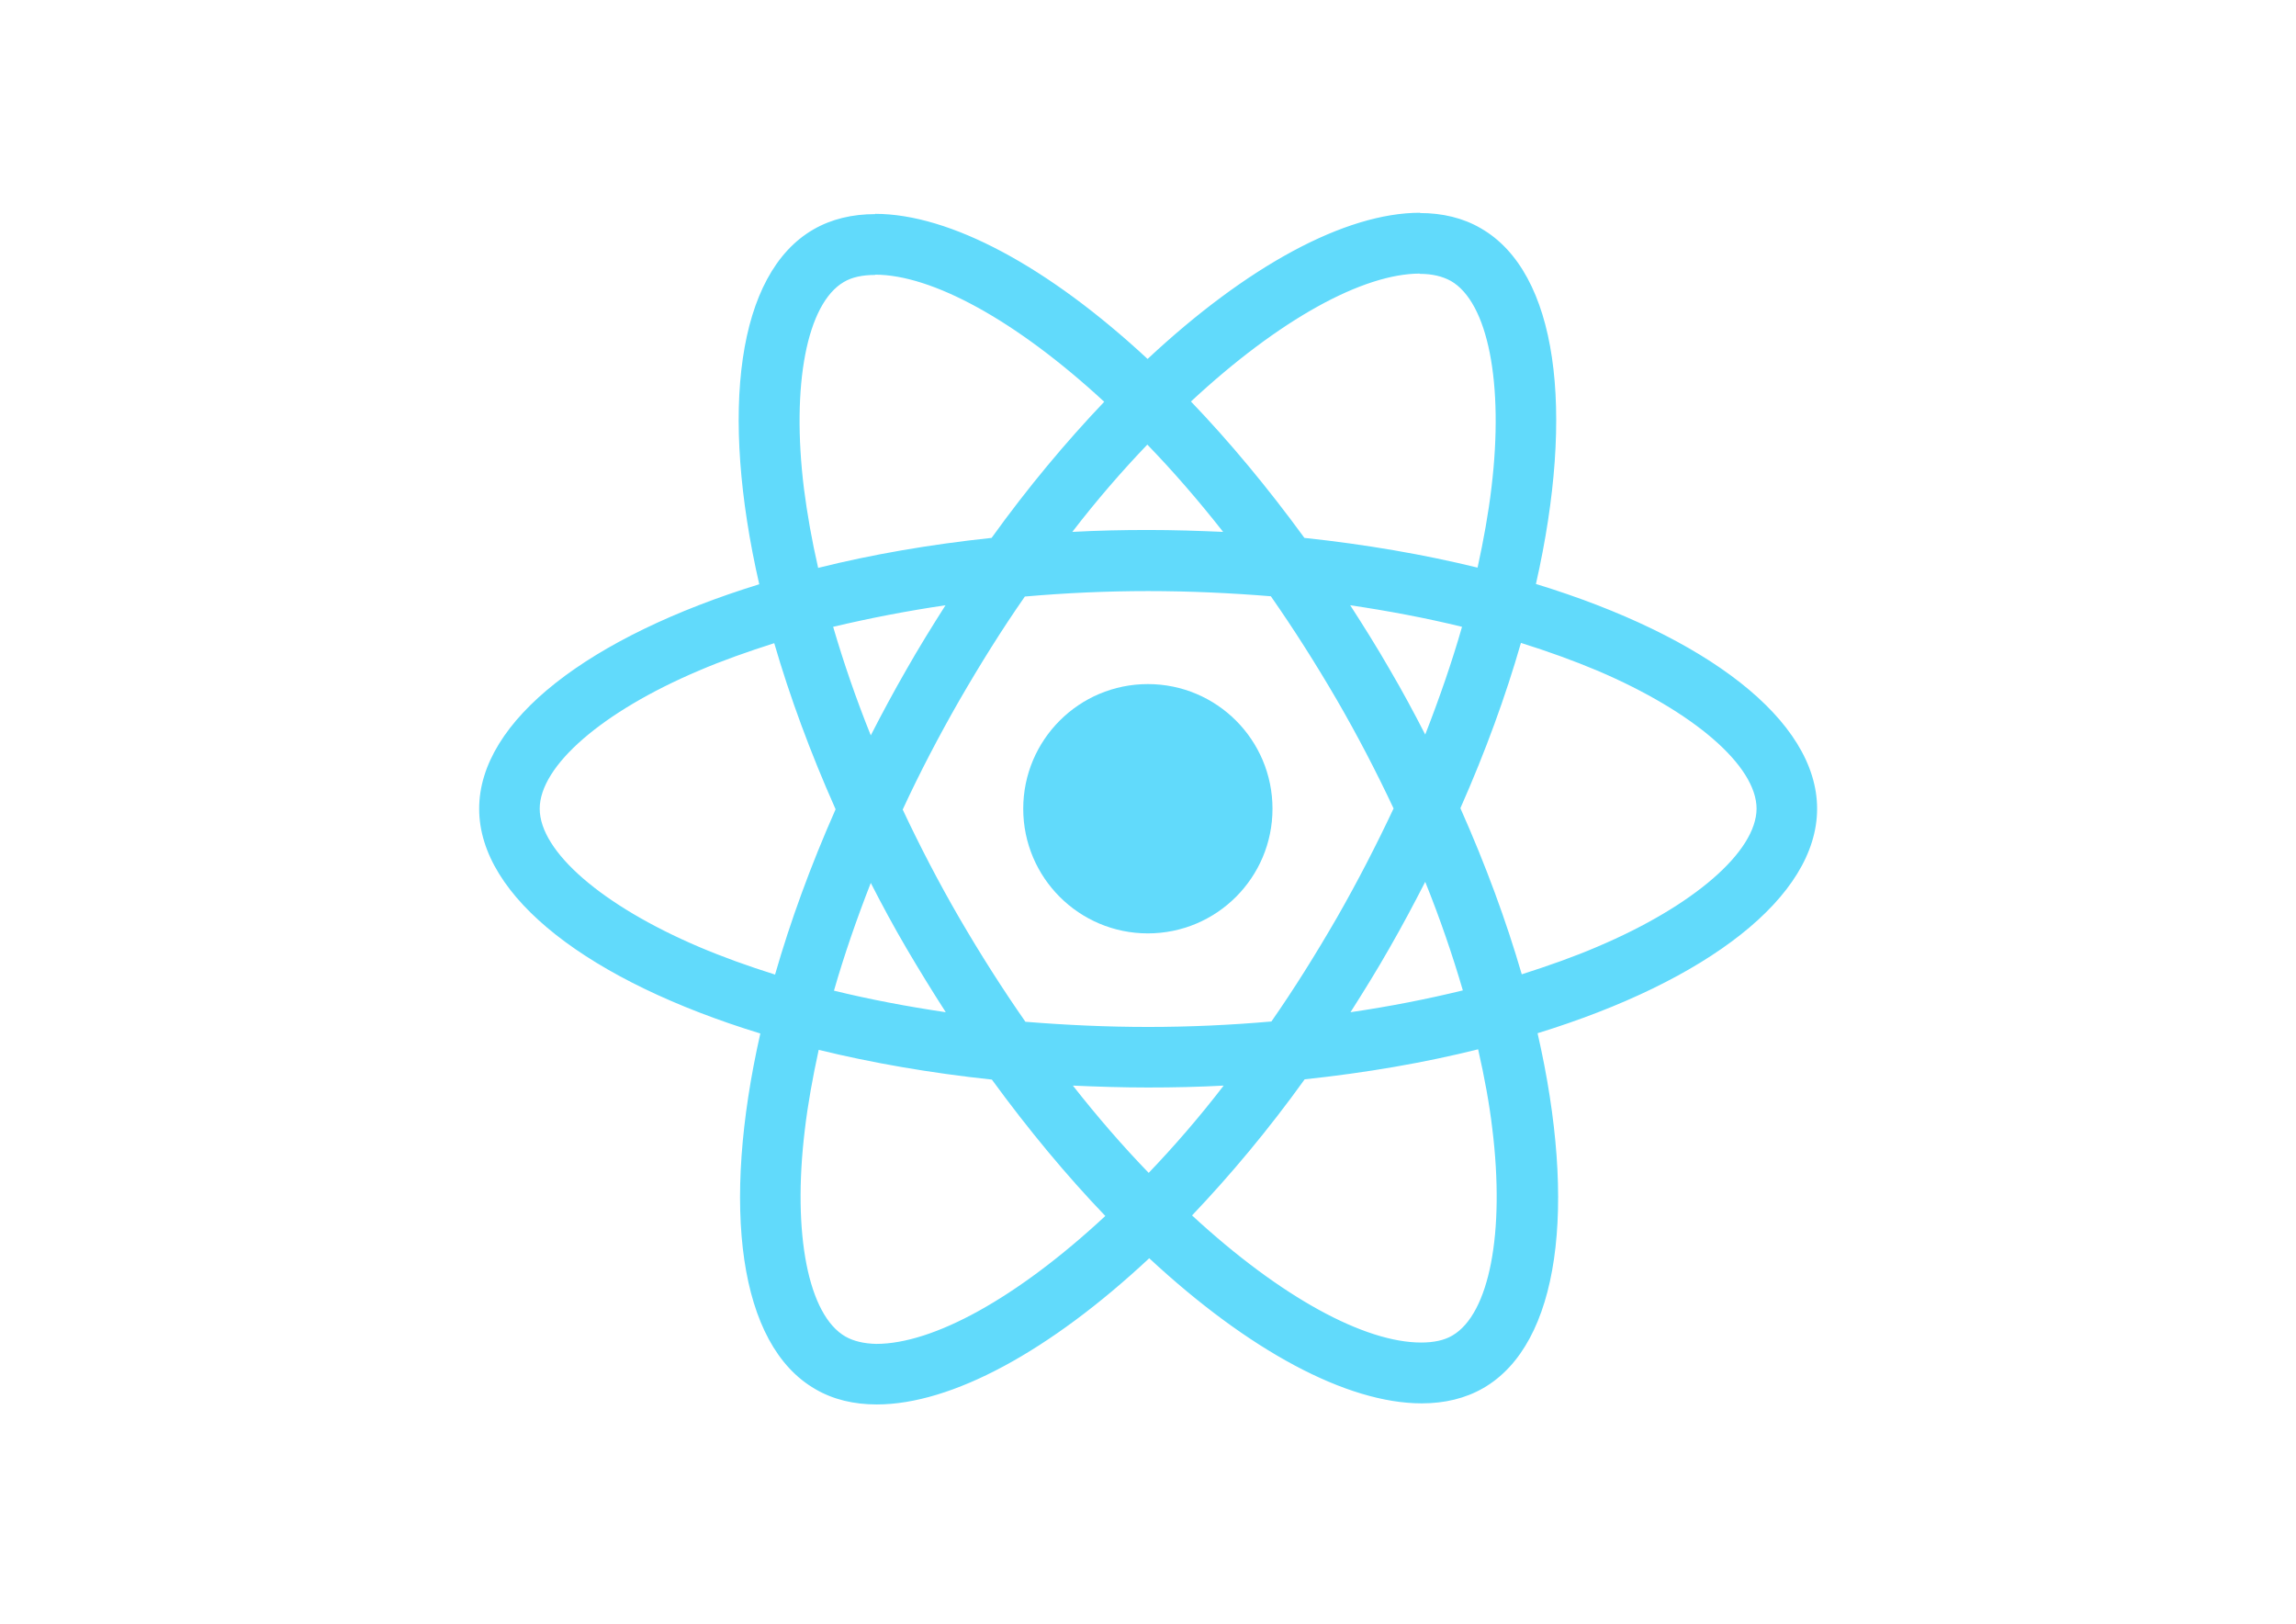
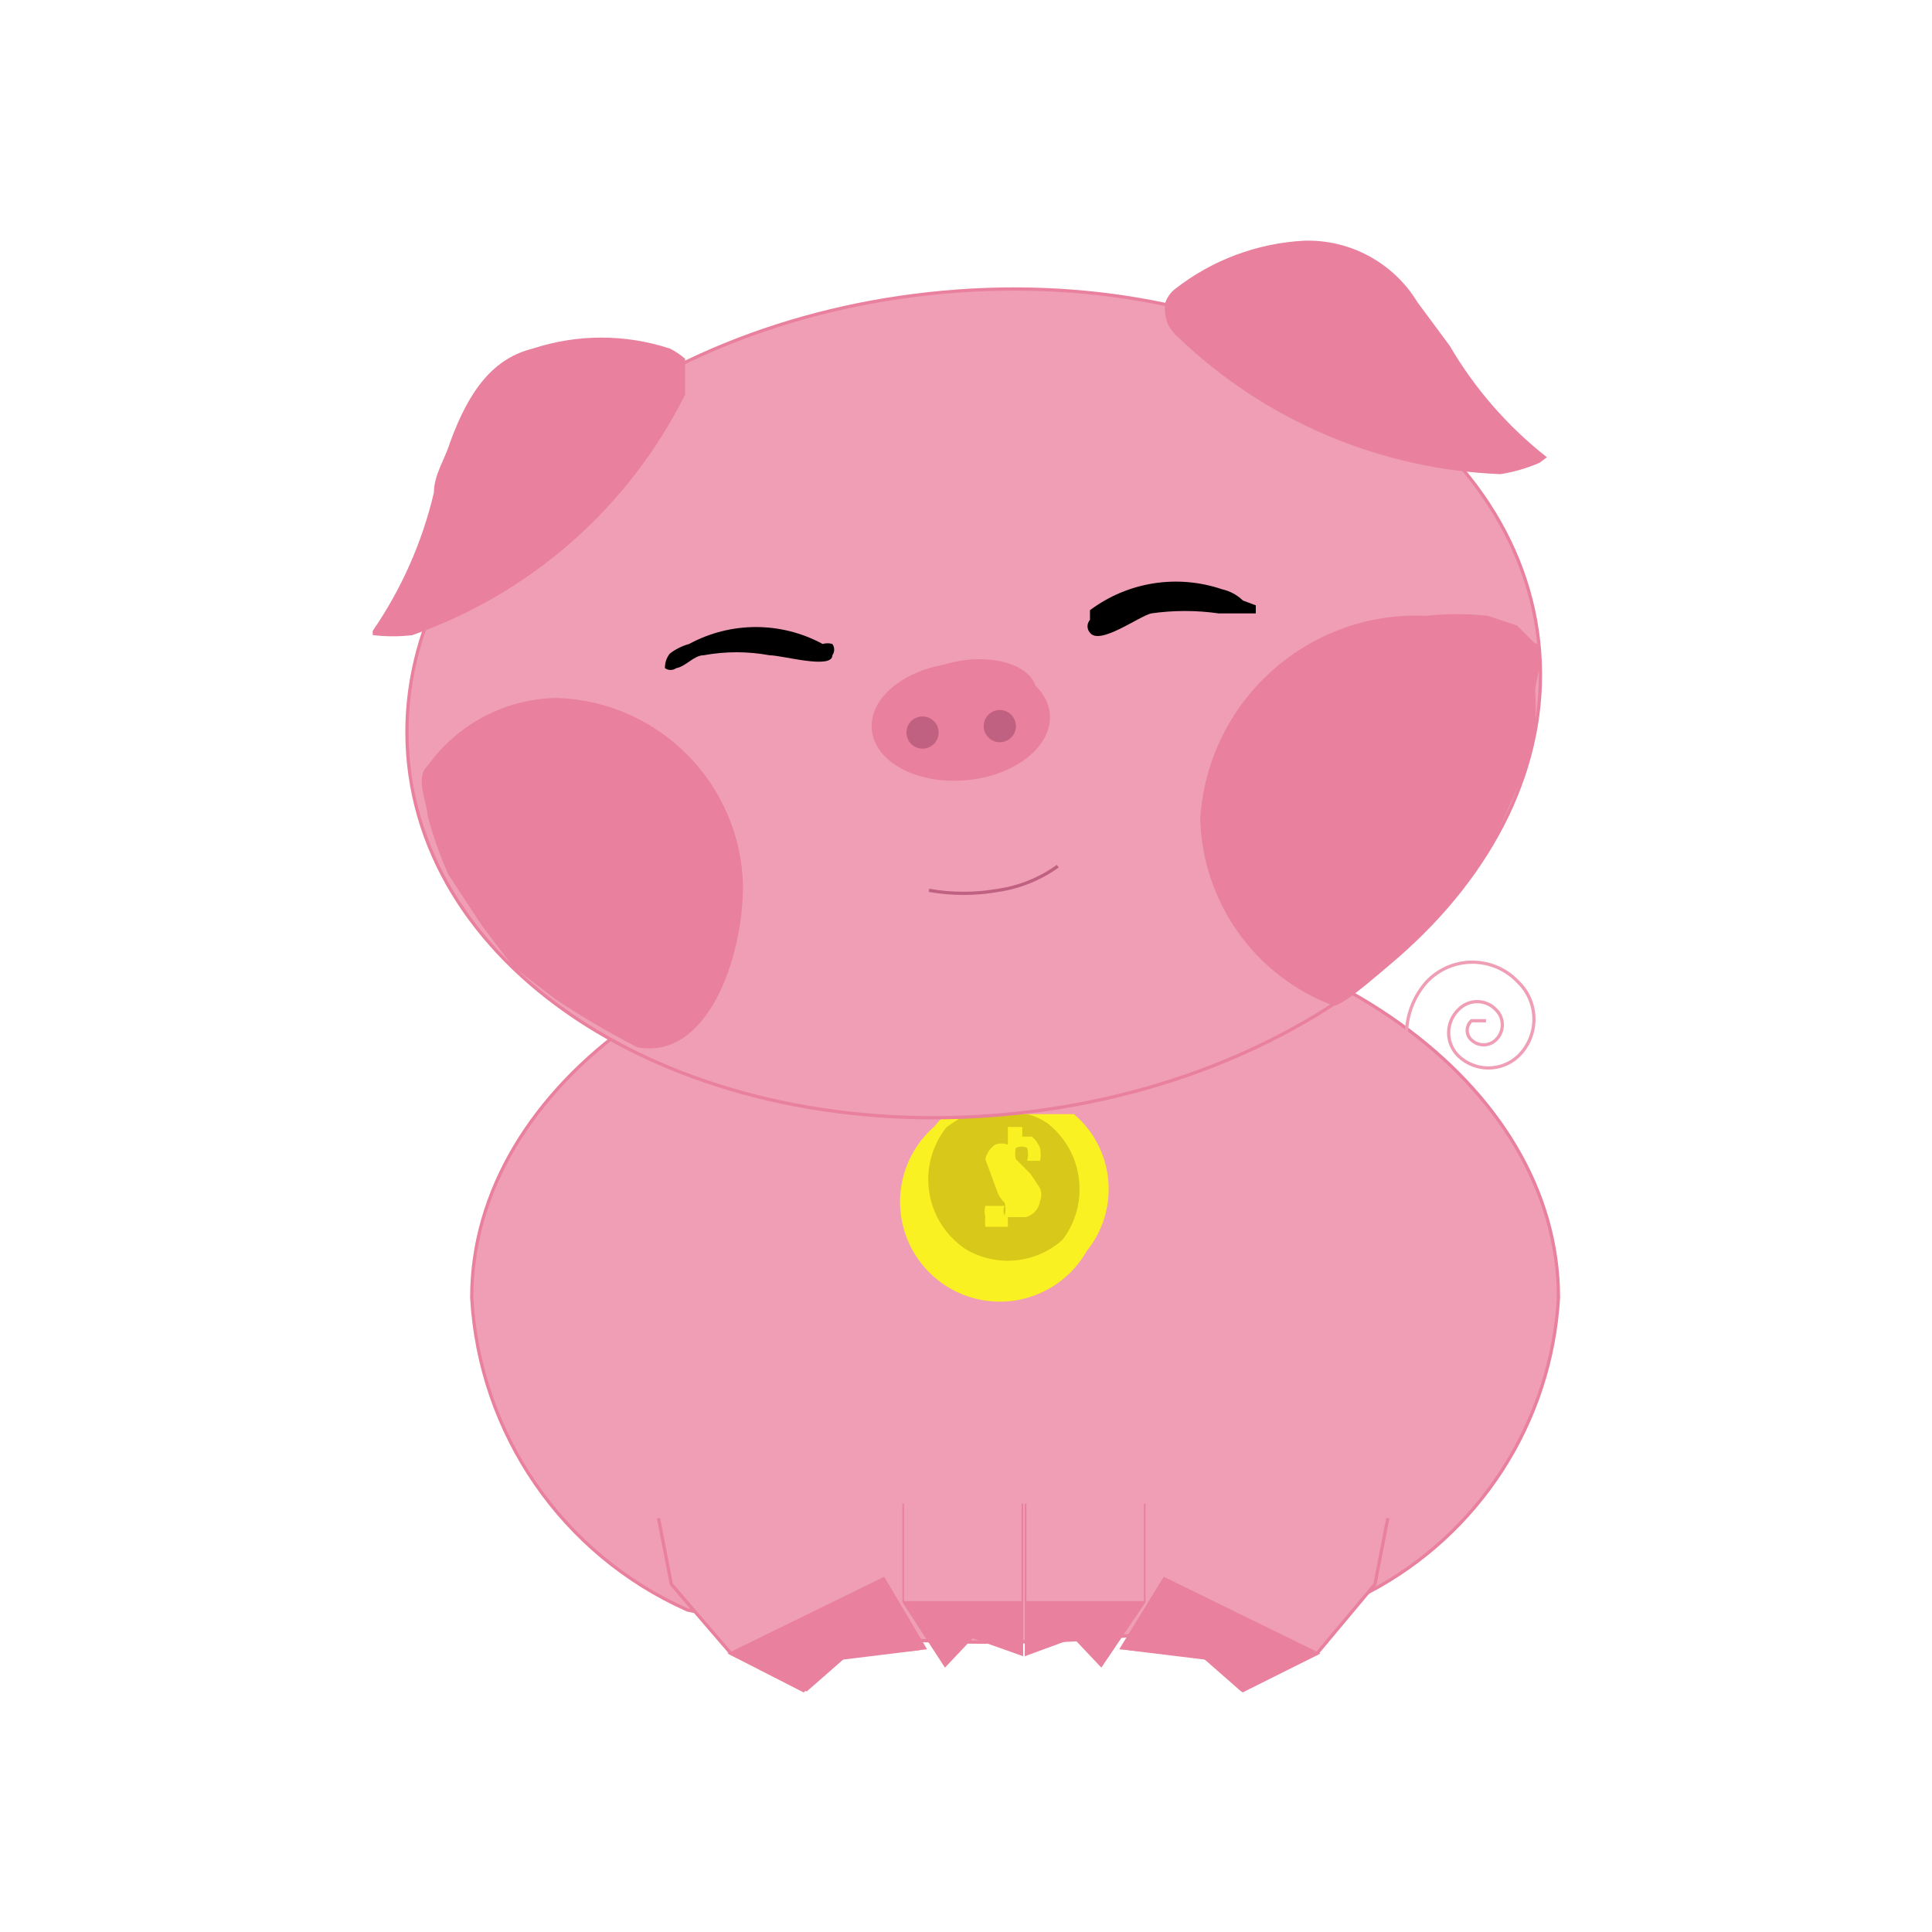
- <svg xmlns="http://www.w3.org/2000/svg" viewBox="0 0 841.9 595.3">
-   <g fill="#61DAFB">
-     <path d="M666.3 296.5c0-32.5-40.7-63.3-103.1-82.4 14.4-63.6 8-114.2-20.2-130.4-6.5-3.8-14.1-5.6-22.4-5.6v22.3c4.6 0 8.3.9 11.4 2.6 13.6 7.8 19.5 37.5 14.9 75.7-1.1 9.4-2.9 19.3-5.1 29.4-19.6-4.8-41-8.5-63.5-10.9-13.5-18.5-27.5-35.3-41.6-50 32.6-30.3 63.2-46.9 84-46.9V78c-27.5 0-63.5 19.6-99.9 53.6-36.4-33.8-72.4-53.2-99.9-53.2v22.3c20.7 0 51.4 16.5 84 46.6-14 14.7-28 31.4-41.3 49.9-22.6 2.4-44 6.1-63.6 11-2.3-10-4-19.7-5.2-29-4.7-38.2 1.1-67.9 14.6-75.8 3-1.8 6.9-2.6 11.5-2.6V78.5c-8.4 0-16 1.8-22.6 5.6-28.1 16.2-34.4 66.7-19.9 130.1-62.2 19.2-102.7 49.9-102.7 82.3 0 32.5 40.7 63.3 103.1 82.4-14.4 63.6-8 114.2 20.2 130.4 6.5 3.8 14.1 5.6 22.5 5.6 27.5 0 63.5-19.6 99.9-53.6 36.4 33.8 72.4 53.2 99.9 53.2 8.4 0 16-1.8 22.6-5.6 28.1-16.2 34.4-66.7 19.9-130.1 62-19.1 102.5-49.9 102.5-82.3zm-130.2-66.7c-3.7 12.9-8.3 26.2-13.5 39.5-4.1-8-8.4-16-13.1-24-4.6-8-9.5-15.8-14.4-23.4 14.2 2.1 27.9 4.7 41 7.9zm-45.8 106.5c-7.8 13.5-15.8 26.3-24.1 38.2-14.9 1.3-30 2-45.2 2-15.1 0-30.2-.7-45-1.9-8.3-11.9-16.4-24.6-24.2-38-7.6-13.1-14.5-26.4-20.8-39.8 6.2-13.4 13.2-26.8 20.7-39.9 7.8-13.5 15.8-26.3 24.1-38.2 14.9-1.3 30-2 45.2-2 15.1 0 30.2.7 45 1.9 8.3 11.9 16.4 24.6 24.2 38 7.6 13.1 14.5 26.4 20.8 39.8-6.3 13.4-13.2 26.8-20.7 39.9zm32.3-13c5.4 13.4 10 26.8 13.8 39.8-13.1 3.2-26.9 5.9-41.2 8 4.9-7.7 9.8-15.6 14.4-23.7 4.6-8 8.9-16.1 13-24.1zM421.2 430c-9.3-9.6-18.6-20.3-27.8-32 9 .4 18.2.7 27.5.7 9.4 0 18.7-.2 27.8-.7-9 11.7-18.3 22.4-27.5 32zm-74.4-58.9c-14.2-2.1-27.9-4.7-41-7.9 3.7-12.9 8.3-26.2 13.5-39.5 4.1 8 8.4 16 13.1 24 4.7 8 9.5 15.8 14.4 23.4zM420.7 163c9.3 9.6 18.6 20.3 27.8 32-9-.4-18.2-.7-27.5-.7-9.4 0-18.7.2-27.8.7 9-11.7 18.3-22.4 27.5-32zm-74 58.9c-4.9 7.7-9.8 15.6-14.4 23.7-4.6 8-8.9 16-13 24-5.4-13.4-10-26.8-13.8-39.8 13.1-3.1 26.9-5.8 41.2-7.9zm-90.5 125.2c-35.4-15.1-58.3-34.9-58.3-50.6 0-15.7 22.9-35.6 58.3-50.6 8.6-3.7 18-7 27.7-10.1 5.7 19.6 13.2 40 22.5 60.9-9.2 20.8-16.6 41.1-22.2 60.6-9.9-3.1-19.3-6.5-28-10.2zM310 490c-13.6-7.8-19.5-37.5-14.9-75.7 1.1-9.4 2.9-19.3 5.1-29.4 19.6 4.8 41 8.5 63.5 10.9 13.5 18.5 27.5 35.3 41.6 50-32.6 30.3-63.2 46.9-84 46.9-4.5-.1-8.3-1-11.3-2.7zm237.2-76.2c4.7 38.2-1.1 67.9-14.6 75.8-3 1.8-6.9 2.6-11.5 2.6-20.7 0-51.4-16.5-84-46.6 14-14.7 28-31.4 41.3-49.9 22.6-2.4 44-6.1 63.6-11 2.3 10.1 4.1 19.8 5.2 29.1zm38.5-66.7c-8.6 3.7-18 7-27.7 10.1-5.7-19.6-13.2-40-22.5-60.9 9.2-20.8 16.6-41.1 22.2-60.6 9.9 3.1 19.3 6.5 28.1 10.2 35.4 15.1 58.3 34.9 58.3 50.6-.1 15.7-23 35.6-58.4 50.6zM320.8 78.4z" />
-     <circle cx="420.9" cy="296.5" r="45.7" />
-     <path d="M520.5 78.1z" />
+ <svg xmlns="http://www.w3.org/2000/svg" viewBox="0 0 12 12">
+   <defs>
+     <style>.cls-1,.cls-6{fill:#ef9eb6;}.cls-1,.cls-11,.cls-4,.cls-6,.cls-7,.cls-8{stroke:#e8809e;}.cls-1,.cls-11,.cls-4,.cls-5,.cls-6,.cls-7,.cls-8,.cls-9{stroke-miterlimit:10;}.cls-1,.cls-5,.cls-9{stroke-width:0.02px;}.cls-2{fill:#f9f121;}.cls-3{fill:#d7c81a;}.cls-11,.cls-4,.cls-7,.cls-8{fill:#e8809e;}.cls-4{stroke-width:0.01px;}.cls-5,.cls-9{fill:none;}.cls-5{stroke:#ef9eb6;}.cls-6{stroke-width:0.02px;}.cls-7{stroke-width:0.01px;}.cls-8{stroke-width:0.01px;}.cls-9{stroke:#c16181;}.cls-10{fill:#c16181;}.cls-11{stroke-width:0.01px;}</style>
+   </defs>
+   <g id="Layer_6" data-name="Layer 6">
+     <path class="cls-1" d="M9.68,8.06c0-1.33-1.51-2.41-3.37-2.41S2.93,6.73,2.93,8.06A2.26,2.26,0,0,0,4.27,10,9,9,0,0,0,8.5,9.89,2.21,2.21,0,0,0,9.68,8.06Z" />
+     <path class="cls-2" d="M5.8,7h0l.07-.08h.34l.22,0,.17,0,.07,0,0,0a.61.61,0,0,1,.08.85A.62.62,0,1,1,5.8,7Z" />
+     <path class="cls-3" d="M5.88,7l0,0,.12-.08h.16l.22,0a.38.38,0,0,1,.13.06l0,0a.52.52,0,0,1,.09.72A.51.51,0,0,1,6,7.76.52.52,0,0,1,5.88,7Z" />
+     <path class="cls-2" d="M6.12,7.2a.15.15,0,0,1,.06-.09.11.11,0,0,1,.08,0h0V7h.09l0,.06.06,0a.18.18,0,0,1,.05.07.19.19,0,0,1,0,.08H6.38a.15.15,0,0,0,0-.08l0,0a.08.08,0,0,0-.07,0l0,0a.13.13,0,0,0,0,.07l.09.09.06.09a.11.11,0,0,1,0,.08.12.12,0,0,1-.09.1H6.26v.06l-.08,0v0l-.06,0a.21.21,0,0,1,0-.06.14.14,0,0,1,0-.07h.12a.07.07,0,0,0,0,.06.05.05,0,0,0,0,0h0s0,0,0,0a.16.16,0,0,0,0-.08l0,0,0,0a.18.18,0,0,1-.05-.08l0,0Z" />
+     <polyline class="cls-4" points="7.11 9.34 7.11 9.95 6.37 9.95 6.37 9.34 6.37 10.28 6.67 10.17 6.84 10.35 7.11 9.95" />
+     <polyline class="cls-4" points="5.61 9.34 5.61 9.95 6.35 9.95 6.35 9.34 6.35 10.28 6.04 10.17 5.87 10.35 5.61 9.95" />
+     <path class="cls-5" d="M8.91,6.81a.5.5,0,0,1-.05-.71.39.39,0,0,1,.57,0,.32.32,0,0,1,0,.46.27.27,0,0,1-.37,0,.2.2,0,0,1,0-.29.16.16,0,0,1,.23,0,.13.13,0,0,1,0,.19.11.11,0,0,1-.15,0,.08.08,0,0,1,0-.12s.07,0,.09,0" />
+     <polyline class="cls-6" points="7.01 10.24 7.5 10.3 7.72 10.5 8.18 10.27 8.18 10.27 8.54 9.84 8.62 9.43" />
+     <polygon class="cls-7" points="7.47 10.29 7.71 10.5 8.19 10.27 7.23 9.8 6.96 10.24 7.47 10.29" />
+     <polyline class="cls-6" points="5.71 10.24 5.22 10.3 4.99 10.5 4.54 10.27 4.54 10.27 4.17 9.84 4.09 9.43" />
+     <polygon class="cls-7" points="5.25 10.29 5.01 10.5 4.53 10.27 5.49 9.8 5.75 10.24 5.25 10.29" />
+     <ellipse class="cls-1" cx="6.05" cy="4.37" rx="3.53" ry="2.56" transform="translate(-0.44 0.68) rotate(-6.22)" />
+     <ellipse class="cls-8" cx="6" cy="4.36" rx="0.44" ry="0.25" transform="translate(-0.67 1.11) rotate(-10.04)" />
+     <path class="cls-4" d="M4.61,5.5c0,.45-.22,1.08-.65,1a5.33,5.33,0,0,1-.51-.3L3.19,6,3,5.75l-.21-.32a2.32,2.32,0,0,1-.13-.37c0-.07-.08-.23,0-.3a1,1,0,0,1,.8-.42A1.19,1.19,0,0,1,4.61,5.5Z" />
+     <path class="cls-4" d="M8.28,6.24a1.27,1.27,0,0,1-.82-1.15,1.34,1.34,0,0,1,1.4-1.26,1.73,1.73,0,0,1,.38,0l.18.06L9.53,4c.08,0,0,.23,0,.29a1.79,1.79,0,0,1,0,.23,1.57,1.57,0,0,1-.08.31c-.07.14-.12.28-.2.42l-.14.22-.21.25-.23.23S8.33,6.26,8.28,6.24Z" />
+     <path d="M4.16,4.06A.34.34,0,0,1,4.28,4a.87.87,0,0,1,.83,0A.1.1,0,0,1,5.17,4a.06.06,0,0,1,0,.07c0,.09-.31,0-.39,0a1.13,1.13,0,0,0-.41,0c-.06,0-.11.07-.17.08a.06.06,0,0,1-.07,0v0A.14.14,0,0,1,4.16,4.06Z" />
+     <path d="M7.72,3.73a.27.27,0,0,0-.13-.07.89.89,0,0,0-.82.13l0,.06a.06.06,0,0,0,0,.08c.06.08.3-.1.38-.12a1.48,1.48,0,0,1,.42,0c.06,0,.11,0,.17,0s.06,0,.06,0a0,0,0,0,0,0-.05Z" />
+     <path class="cls-9" d="M6.57,5.38a.85.85,0,0,1-.37.15,1.24,1.24,0,0,1-.43,0" />
+     <ellipse class="cls-8" cx="5.97" cy="4.48" rx="0.55" ry="0.36" transform="translate(-0.37 0.54) rotate(-5)" />
+     <circle class="cls-10" cx="5.73" cy="4.55" r="0.1" />
+     <circle class="cls-10" cx="6.21" cy="4.51" r="0.1" />
+     <path class="cls-11" d="M2.32,3.92a2.55,2.55,0,0,0,.38-.86c0-.11.07-.21.1-.31.12-.33.27-.52.51-.58a1.36,1.36,0,0,1,.85,0,.47.47,0,0,1,.09.06c0,.05,0,.12,0,.22A3,3,0,0,1,2.56,3.94a1,1,0,0,1-.24,0Z" />
+     <path class="cls-11" d="M9.6,2.84A2.46,2.46,0,0,1,9,2.15l-.2-.27A.79.79,0,0,0,8.1,1.5a1.42,1.42,0,0,0-.8.3.18.18,0,0,0-.06.09c0,.06,0,.13.08.2a3.06,3.06,0,0,0,2,.85,1,1,0,0,0,.24-.07Z" />
  </g>
</svg>
